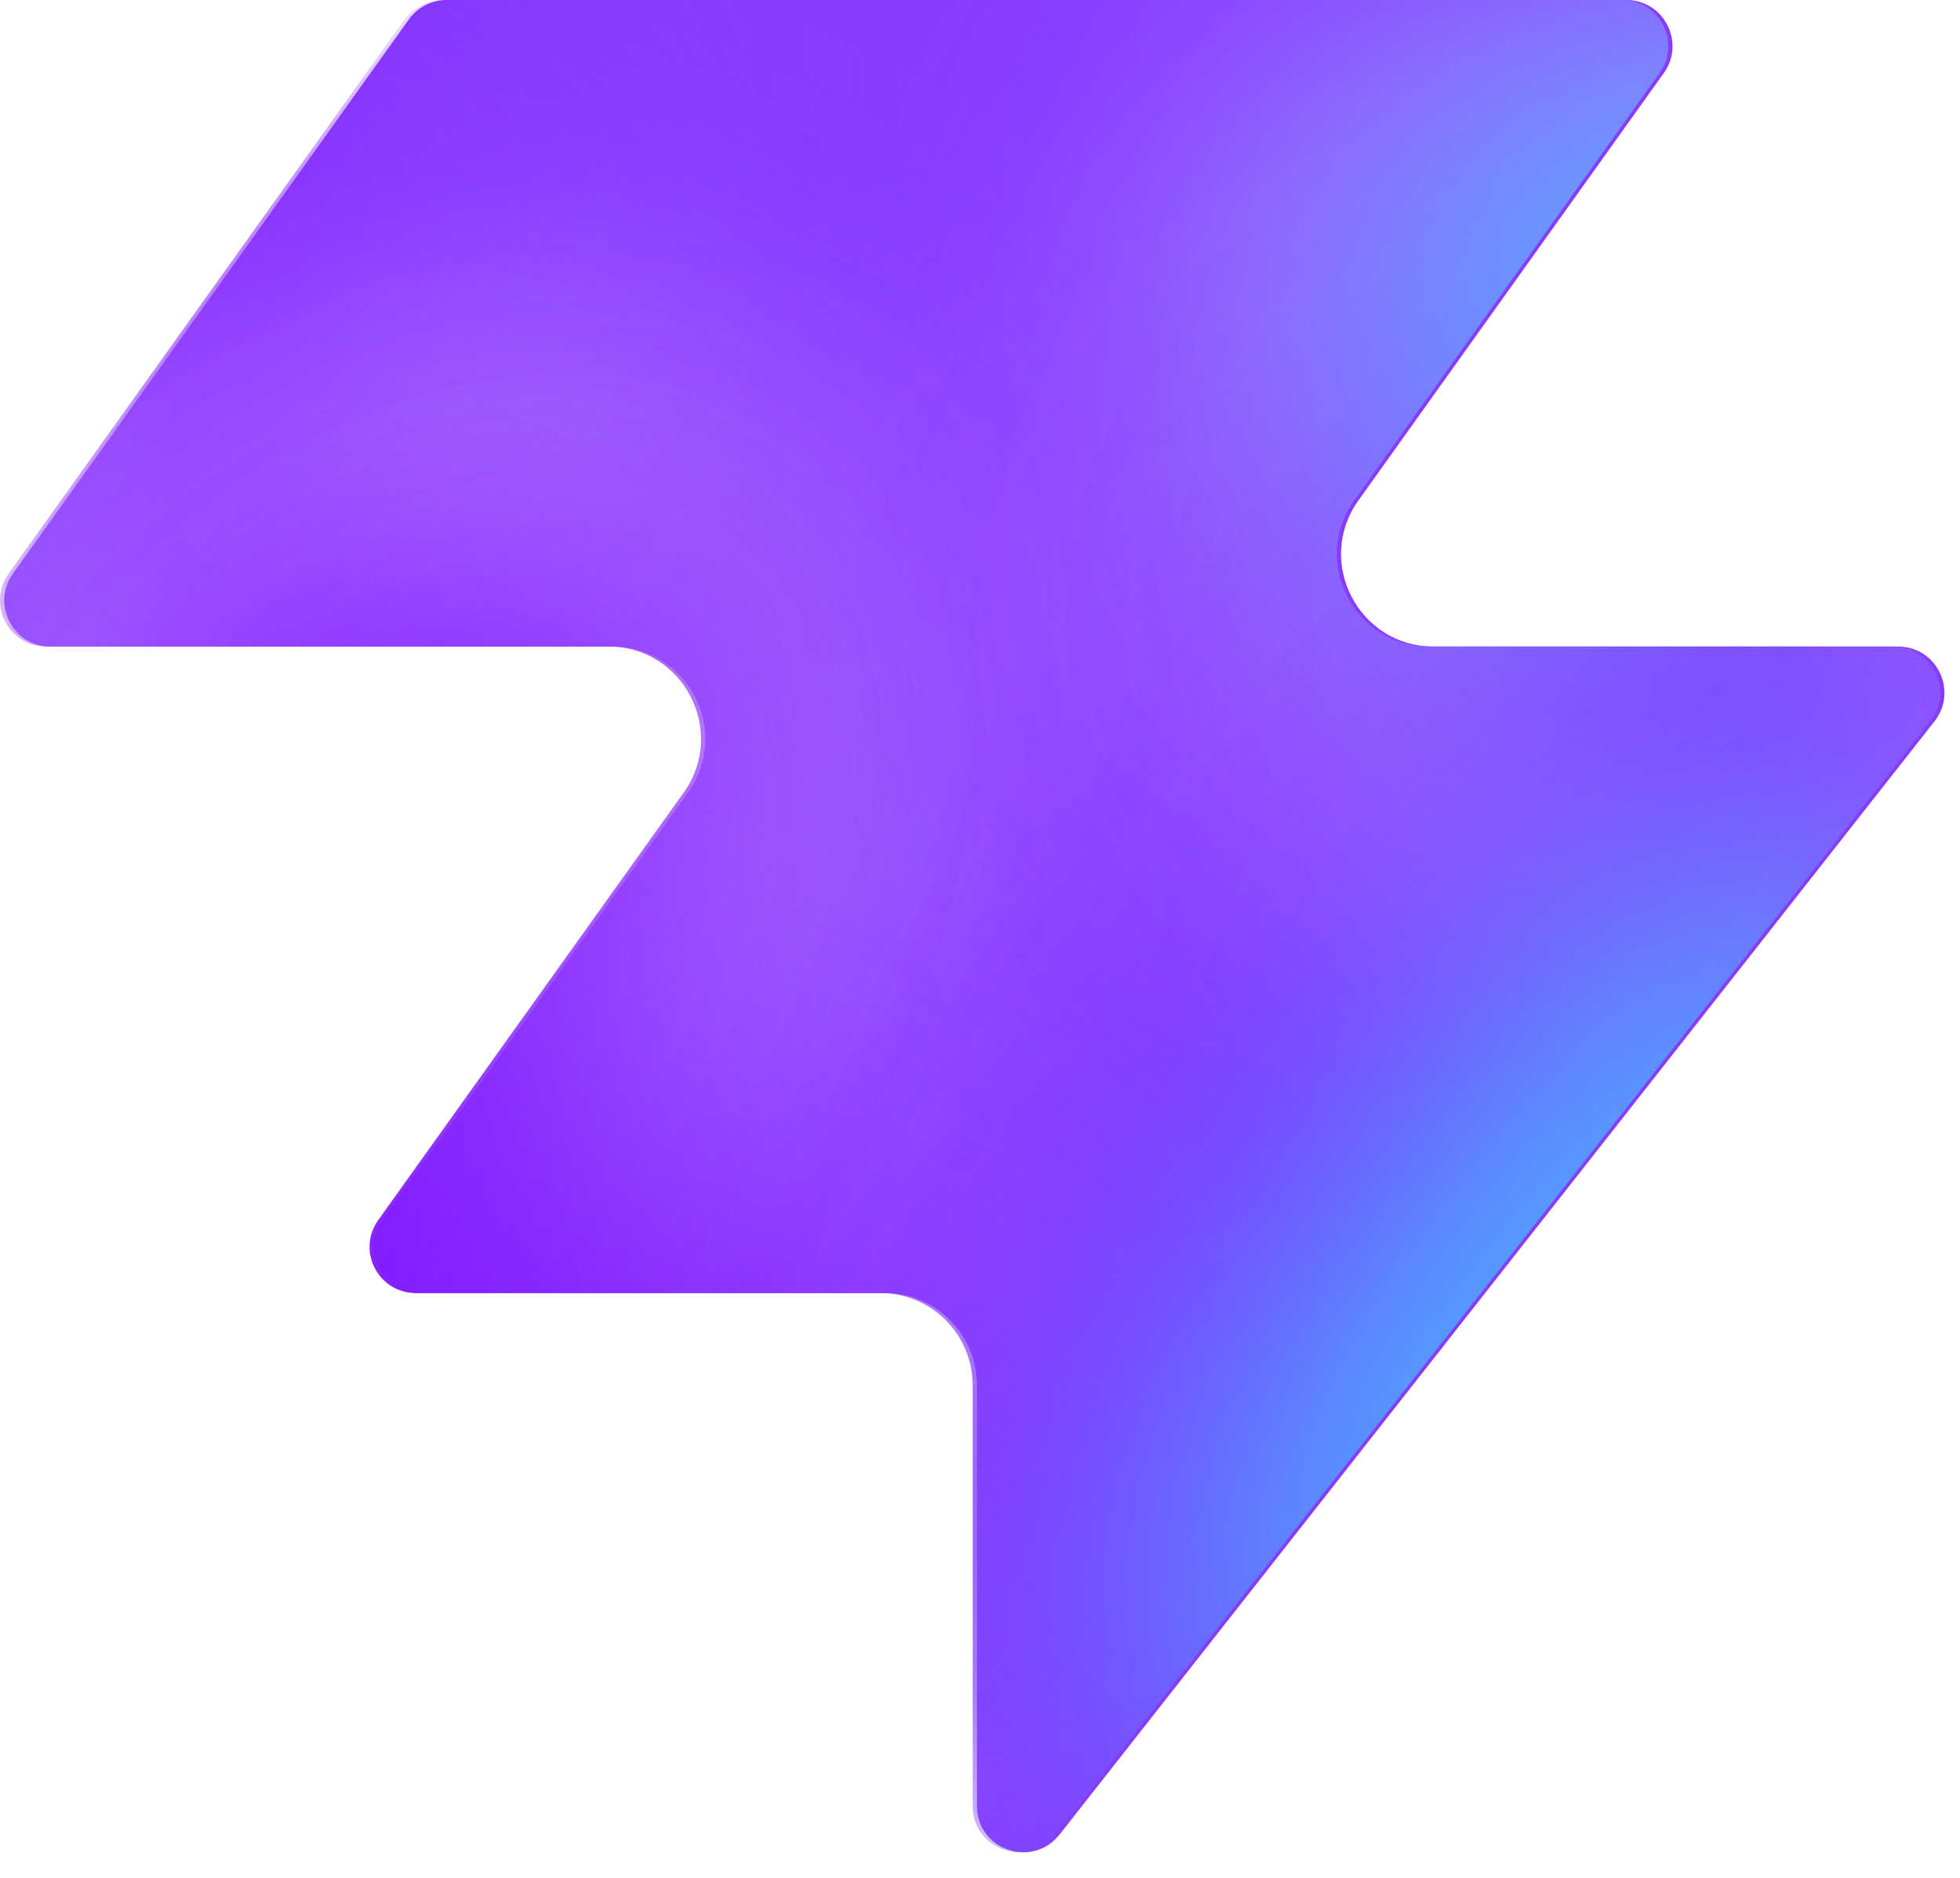
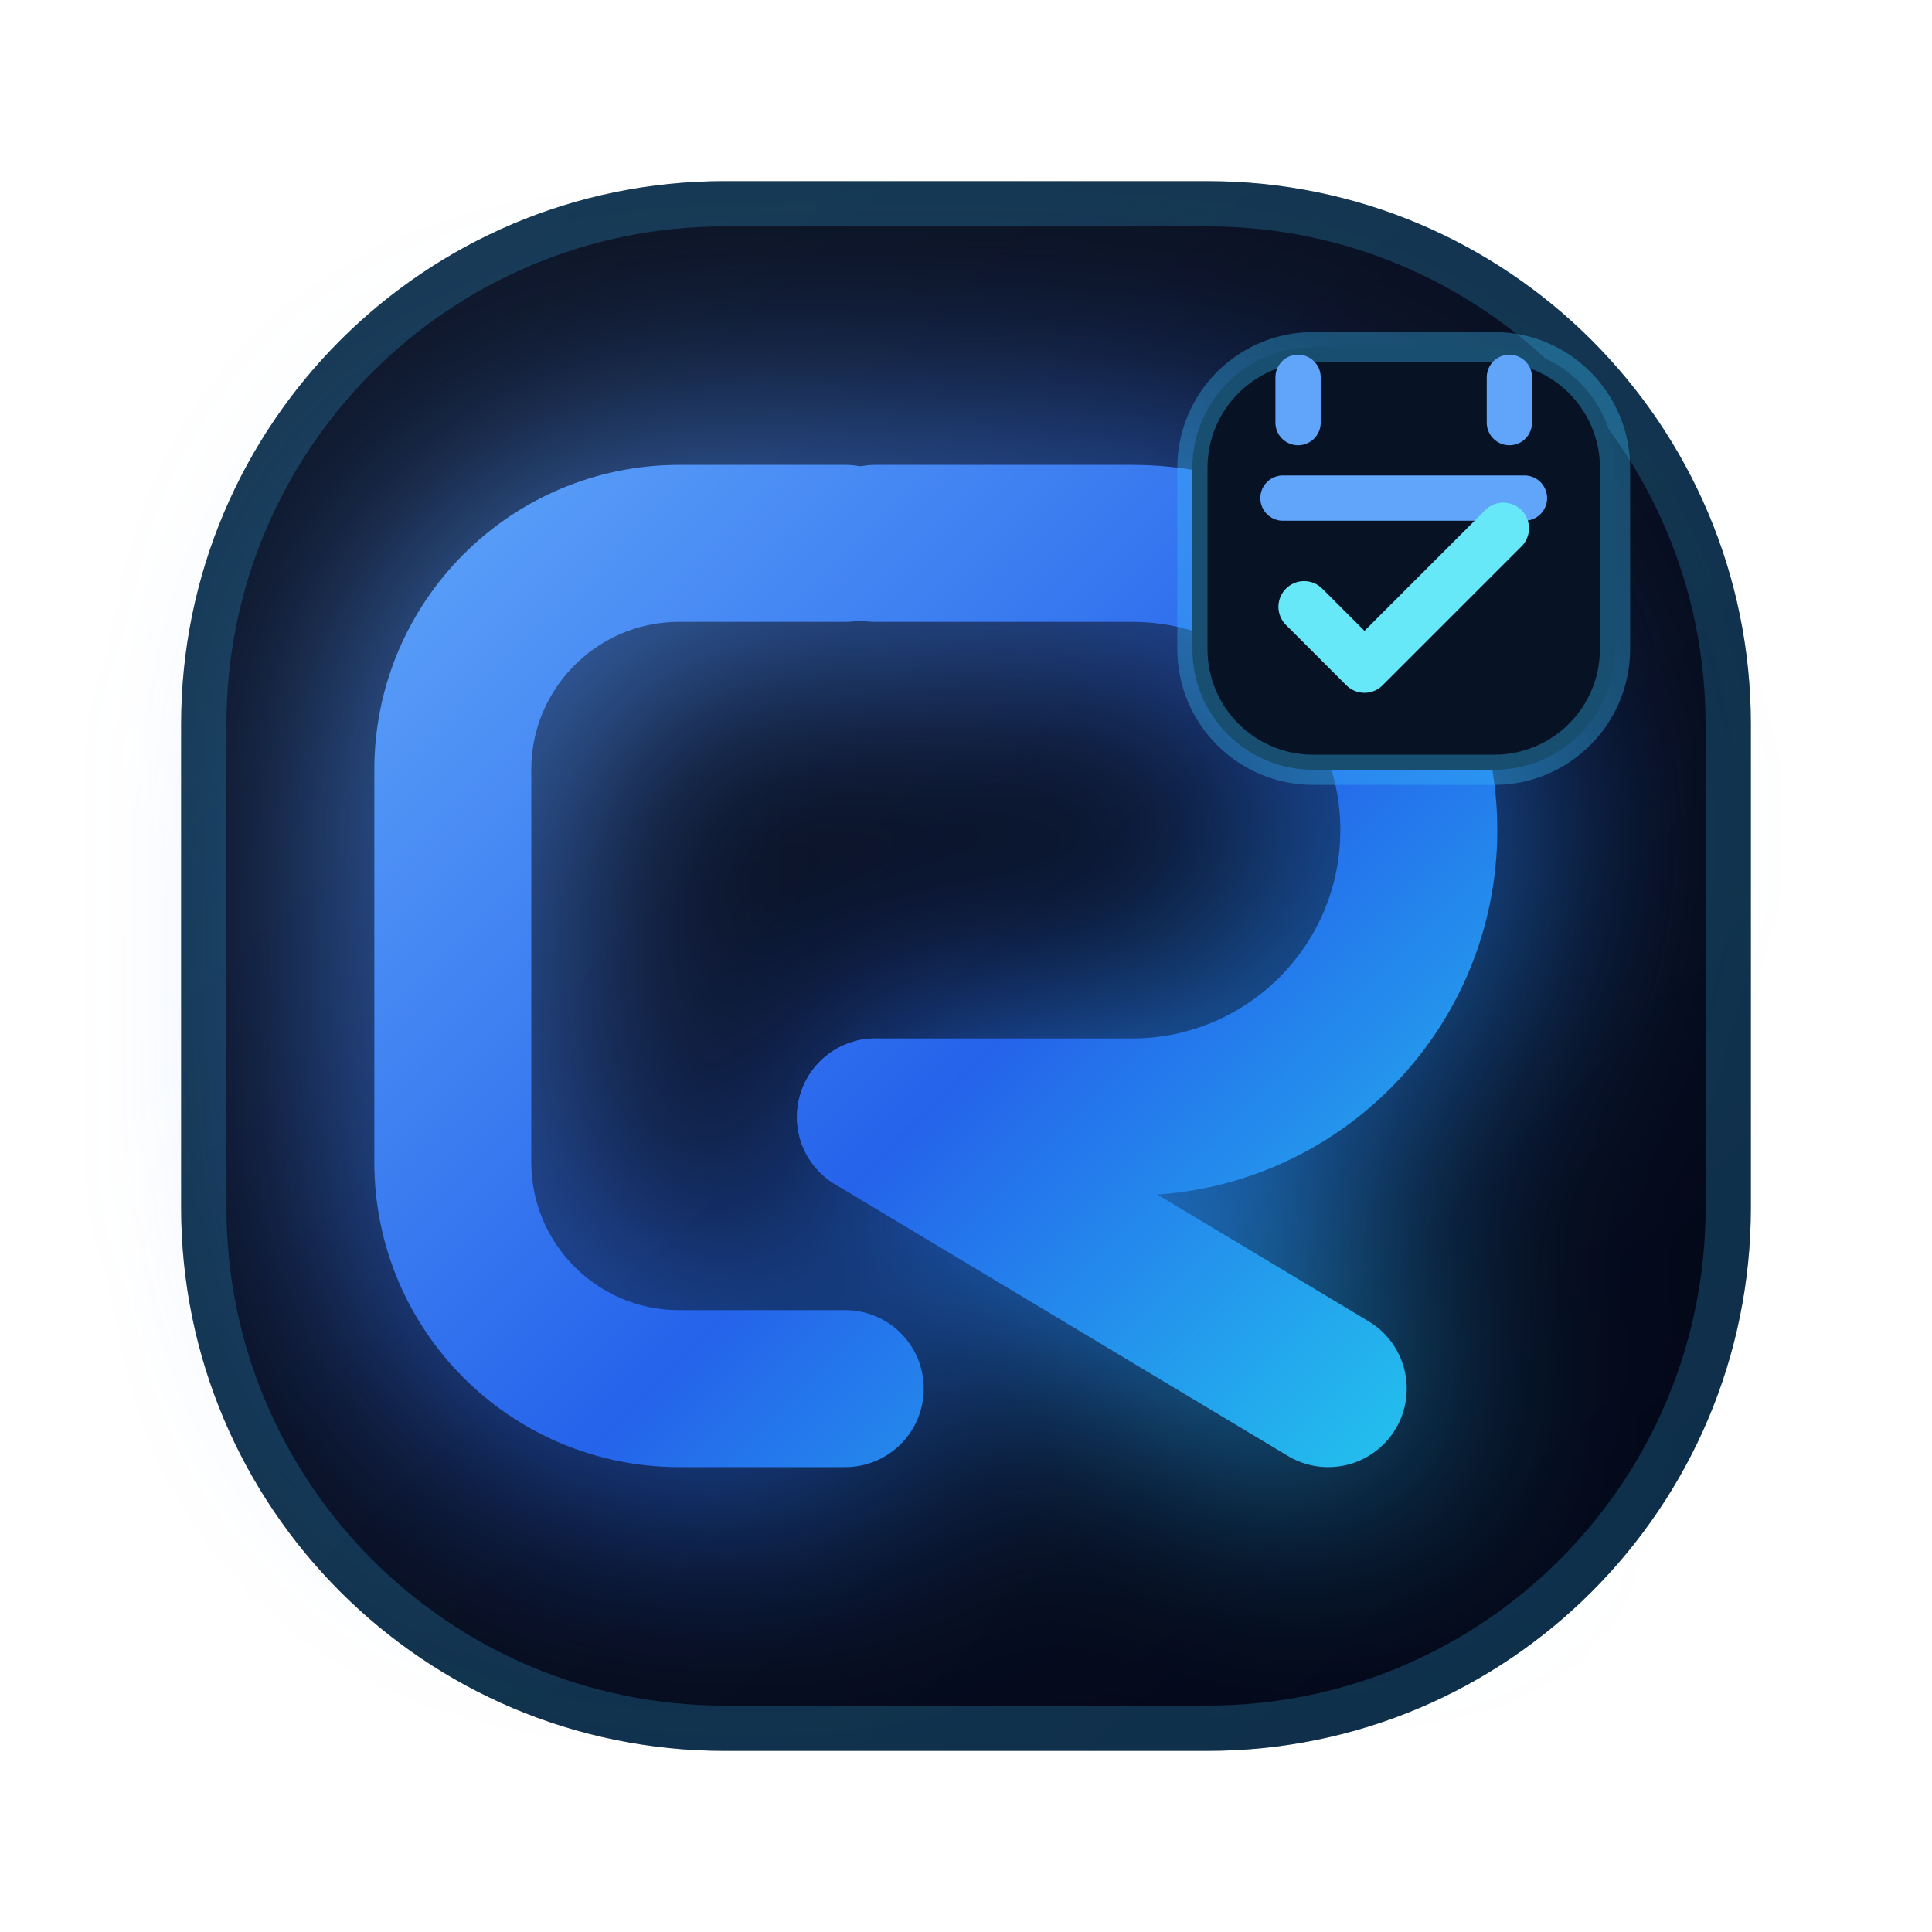
- <svg xmlns="http://www.w3.org/2000/svg" width="48" height="46" fill="none" viewBox="0 0 48 46">
-   <path fill="#863bff" d="M25.946 44.938c-.664.845-2.021.375-2.021-.698V33.937a2.26 2.26 0 0 0-2.262-2.262H10.287c-.92 0-1.456-1.04-.92-1.788l7.48-10.471c1.07-1.497 0-3.578-1.842-3.578H1.237c-.92 0-1.456-1.04-.92-1.788L10.013.474c.214-.297.556-.474.92-.474h28.894c.92 0 1.456 1.04.92 1.788l-7.48 10.471c-1.07 1.498 0 3.579 1.842 3.579h11.377c.943 0 1.473 1.088.89 1.83L25.947 44.94z" style="fill:#863bff;fill:color(display-p3 .525 .23 1);fill-opacity:1" />
-   <mask id="a" width="48" height="46" x="0" y="0" maskUnits="userSpaceOnUse" style="mask-type:alpha">
-     <path fill="#000" d="M25.842 44.938c-.664.844-2.021.375-2.021-.698V33.937a2.26 2.26 0 0 0-2.262-2.262H10.183c-.92 0-1.456-1.04-.92-1.788l7.48-10.471c1.07-1.498 0-3.579-1.842-3.579H1.133c-.92 0-1.456-1.04-.92-1.787L9.91.473c.214-.297.556-.474.92-.474h28.894c.92 0 1.456 1.04.92 1.788l-7.48 10.471c-1.07 1.498 0 3.578 1.842 3.578h11.377c.943 0 1.473 1.088.89 1.832L25.843 44.94z" style="fill:#000;fill-opacity:1" />
-   </mask>
-   <g mask="url(#a)">
-     <g filter="url(#b)">
-       <ellipse cx="5.508" cy="14.704" fill="#ede6ff" rx="5.508" ry="14.704" style="fill:#ede6ff;fill:color(display-p3 .927 .903 1);fill-opacity:1" transform="matrix(.00324 1 1 -.00324 -4.47 31.516)" />
-     </g>
-     <g filter="url(#c)">
-       <ellipse cx="10.399" cy="29.851" fill="#ede6ff" rx="10.399" ry="29.851" style="fill:#ede6ff;fill:color(display-p3 .927 .903 1);fill-opacity:1" transform="matrix(.00324 1 1 -.00324 -39.328 7.883)" />
-     </g>
-     <g filter="url(#d)">
-       <ellipse cx="5.508" cy="30.487" fill="#7e14ff" rx="5.508" ry="30.487" style="fill:#7e14ff;fill:color(display-p3 .492 .077 1);fill-opacity:1" transform="rotate(89.814 -25.913 -14.639)scale(1 -1)" />
-     </g>
-     <g filter="url(#e)">
-       <ellipse cx="5.508" cy="30.599" fill="#7e14ff" rx="5.508" ry="30.599" style="fill:#7e14ff;fill:color(display-p3 .492 .077 1);fill-opacity:1" transform="rotate(89.814 -32.644 -3.334)scale(1 -1)" />
-     </g>
-     <g filter="url(#f)">
-       <ellipse cx="5.508" cy="30.599" fill="#7e14ff" rx="5.508" ry="30.599" style="fill:#7e14ff;fill:color(display-p3 .492 .077 1);fill-opacity:1" transform="matrix(.00324 1 1 -.00324 -34.34 30.47)" />
-     </g>
-     <g filter="url(#g)">
-       <ellipse cx="14.072" cy="22.078" fill="#ede6ff" rx="14.072" ry="22.078" style="fill:#ede6ff;fill:color(display-p3 .927 .903 1);fill-opacity:1" transform="rotate(93.35 24.506 48.493)scale(-1 1)" />
-     </g>
-     <g filter="url(#h)">
-       <ellipse cx="3.47" cy="21.501" fill="#7e14ff" rx="3.47" ry="21.501" style="fill:#7e14ff;fill:color(display-p3 .492 .077 1);fill-opacity:1" transform="rotate(89.009 28.708 47.59)scale(-1 1)" />
-     </g>
-     <g filter="url(#i)">
-       <ellipse cx="3.47" cy="21.501" fill="#7e14ff" rx="3.47" ry="21.501" style="fill:#7e14ff;fill:color(display-p3 .492 .077 1);fill-opacity:1" transform="rotate(89.009 28.708 47.59)scale(-1 1)" />
-     </g>
-     <g filter="url(#j)">
-       <ellipse cx=".387" cy="8.972" fill="#7e14ff" rx="4.407" ry="29.108" style="fill:#7e14ff;fill:color(display-p3 .492 .077 1);fill-opacity:1" transform="rotate(39.51 .387 8.972)" />
-     </g>
-     <g filter="url(#k)">
-       <ellipse cx="47.523" cy="-6.092" fill="#7e14ff" rx="4.407" ry="29.108" style="fill:#7e14ff;fill:color(display-p3 .492 .077 1);fill-opacity:1" transform="rotate(37.892 47.523 -6.092)" />
-     </g>
-     <g filter="url(#l)">
-       <ellipse cx="41.412" cy="6.333" fill="#47bfff" rx="5.971" ry="9.665" style="fill:#47bfff;fill:color(display-p3 .28 .748 1);fill-opacity:1" transform="rotate(37.892 41.412 6.333)" />
-     </g>
-     <g filter="url(#m)">
-       <ellipse cx="-1.879" cy="38.332" fill="#7e14ff" rx="4.407" ry="29.108" style="fill:#7e14ff;fill:color(display-p3 .492 .077 1);fill-opacity:1" transform="rotate(37.892 -1.88 38.332)" />
-     </g>
-     <g filter="url(#n)">
-       <ellipse cx="-1.879" cy="38.332" fill="#7e14ff" rx="4.407" ry="29.108" style="fill:#7e14ff;fill:color(display-p3 .492 .077 1);fill-opacity:1" transform="rotate(37.892 -1.88 38.332)" />
-     </g>
-     <g filter="url(#o)">
-       <ellipse cx="35.651" cy="29.907" fill="#7e14ff" rx="4.407" ry="29.108" style="fill:#7e14ff;fill:color(display-p3 .492 .077 1);fill-opacity:1" transform="rotate(37.892 35.651 29.907)" />
-     </g>
-     <g filter="url(#p)">
-       <ellipse cx="38.418" cy="32.4" fill="#47bfff" rx="5.971" ry="15.297" style="fill:#47bfff;fill:color(display-p3 .28 .748 1);fill-opacity:1" transform="rotate(37.892 38.418 32.4)" />
-     </g>
-   </g>
+ <svg xmlns="http://www.w3.org/2000/svg" viewBox="0 0 64 64" fill="none">
  <defs>
-     <filter id="b" width="60.045" height="41.654" x="-19.77" y="16.149" color-interpolation-filters="sRGB" filterUnits="userSpaceOnUse">
-       <feFlood flood-opacity="0" result="BackgroundImageFix" />
-       <feBlend in="SourceGraphic" in2="BackgroundImageFix" result="shape" />
-       <feGaussianBlur result="effect1_foregroundBlur_2002_17158" stdDeviation="7.659" />
-     </filter>
-     <filter id="c" width="90.34" height="51.437" x="-54.613" y="-7.533" color-interpolation-filters="sRGB" filterUnits="userSpaceOnUse">
-       <feFlood flood-opacity="0" result="BackgroundImageFix" />
-       <feBlend in="SourceGraphic" in2="BackgroundImageFix" result="shape" />
-       <feGaussianBlur result="effect1_foregroundBlur_2002_17158" stdDeviation="7.659" />
-     </filter>
-     <filter id="d" width="79.355" height="29.4" x="-49.64" y="2.03" color-interpolation-filters="sRGB" filterUnits="userSpaceOnUse">
-       <feFlood flood-opacity="0" result="BackgroundImageFix" />
-       <feBlend in="SourceGraphic" in2="BackgroundImageFix" result="shape" />
-       <feGaussianBlur result="effect1_foregroundBlur_2002_17158" stdDeviation="4.596" />
-     </filter>
-     <filter id="e" width="79.579" height="29.4" x="-45.045" y="20.029" color-interpolation-filters="sRGB" filterUnits="userSpaceOnUse">
-       <feFlood flood-opacity="0" result="BackgroundImageFix" />
-       <feBlend in="SourceGraphic" in2="BackgroundImageFix" result="shape" />
-       <feGaussianBlur result="effect1_foregroundBlur_2002_17158" stdDeviation="4.596" />
-     </filter>
-     <filter id="f" width="79.579" height="29.4" x="-43.513" y="21.178" color-interpolation-filters="sRGB" filterUnits="userSpaceOnUse">
-       <feFlood flood-opacity="0" result="BackgroundImageFix" />
-       <feBlend in="SourceGraphic" in2="BackgroundImageFix" result="shape" />
-       <feGaussianBlur result="effect1_foregroundBlur_2002_17158" stdDeviation="4.596" />
-     </filter>
-     <filter id="g" width="74.749" height="58.852" x="15.756" y="-17.901" color-interpolation-filters="sRGB" filterUnits="userSpaceOnUse">
-       <feFlood flood-opacity="0" result="BackgroundImageFix" />
-       <feBlend in="SourceGraphic" in2="BackgroundImageFix" result="shape" />
-       <feGaussianBlur result="effect1_foregroundBlur_2002_17158" stdDeviation="7.659" />
-     </filter>
-     <filter id="h" width="61.377" height="25.362" x="23.548" y="2.284" color-interpolation-filters="sRGB" filterUnits="userSpaceOnUse">
-       <feFlood flood-opacity="0" result="BackgroundImageFix" />
-       <feBlend in="SourceGraphic" in2="BackgroundImageFix" result="shape" />
-       <feGaussianBlur result="effect1_foregroundBlur_2002_17158" stdDeviation="4.596" />
-     </filter>
-     <filter id="i" width="61.377" height="25.362" x="23.548" y="2.284" color-interpolation-filters="sRGB" filterUnits="userSpaceOnUse">
-       <feFlood flood-opacity="0" result="BackgroundImageFix" />
-       <feBlend in="SourceGraphic" in2="BackgroundImageFix" result="shape" />
-       <feGaussianBlur result="effect1_foregroundBlur_2002_17158" stdDeviation="4.596" />
-     </filter>
-     <filter id="j" width="56.045" height="63.649" x="-27.636" y="-22.853" color-interpolation-filters="sRGB" filterUnits="userSpaceOnUse">
-       <feFlood flood-opacity="0" result="BackgroundImageFix" />
-       <feBlend in="SourceGraphic" in2="BackgroundImageFix" result="shape" />
-       <feGaussianBlur result="effect1_foregroundBlur_2002_17158" stdDeviation="4.596" />
-     </filter>
-     <filter id="k" width="54.814" height="64.646" x="20.116" y="-38.415" color-interpolation-filters="sRGB" filterUnits="userSpaceOnUse">
-       <feFlood flood-opacity="0" result="BackgroundImageFix" />
-       <feBlend in="SourceGraphic" in2="BackgroundImageFix" result="shape" />
-       <feGaussianBlur result="effect1_foregroundBlur_2002_17158" stdDeviation="4.596" />
-     </filter>
-     <filter id="l" width="33.541" height="35.313" x="24.641" y="-11.323" color-interpolation-filters="sRGB" filterUnits="userSpaceOnUse">
-       <feFlood flood-opacity="0" result="BackgroundImageFix" />
-       <feBlend in="SourceGraphic" in2="BackgroundImageFix" result="shape" />
-       <feGaussianBlur result="effect1_foregroundBlur_2002_17158" stdDeviation="4.596" />
-     </filter>
-     <filter id="m" width="54.814" height="64.646" x="-29.286" y="6.009" color-interpolation-filters="sRGB" filterUnits="userSpaceOnUse">
-       <feFlood flood-opacity="0" result="BackgroundImageFix" />
-       <feBlend in="SourceGraphic" in2="BackgroundImageFix" result="shape" />
-       <feGaussianBlur result="effect1_foregroundBlur_2002_17158" stdDeviation="4.596" />
-     </filter>
-     <filter id="n" width="54.814" height="64.646" x="-29.286" y="6.009" color-interpolation-filters="sRGB" filterUnits="userSpaceOnUse">
-       <feFlood flood-opacity="0" result="BackgroundImageFix" />
-       <feBlend in="SourceGraphic" in2="BackgroundImageFix" result="shape" />
-       <feGaussianBlur result="effect1_foregroundBlur_2002_17158" stdDeviation="4.596" />
-     </filter>
-     <filter id="o" width="54.814" height="64.646" x="8.244" y="-2.416" color-interpolation-filters="sRGB" filterUnits="userSpaceOnUse">
-       <feFlood flood-opacity="0" result="BackgroundImageFix" />
-       <feBlend in="SourceGraphic" in2="BackgroundImageFix" result="shape" />
-       <feGaussianBlur result="effect1_foregroundBlur_2002_17158" stdDeviation="4.596" />
-     </filter>
-     <filter id="p" width="39.409" height="43.623" x="18.713" y="10.588" color-interpolation-filters="sRGB" filterUnits="userSpaceOnUse">
-       <feFlood flood-opacity="0" result="BackgroundImageFix" />
-       <feBlend in="SourceGraphic" in2="BackgroundImageFix" result="shape" />
-       <feGaussianBlur result="effect1_foregroundBlur_2002_17158" stdDeviation="4.596" />
+     <linearGradient id="bg" x1="8" y1="6" x2="56" y2="58" gradientUnits="userSpaceOnUse">
+       <stop stop-color="#0F172A" />
+       <stop offset="1" stop-color="#020617" />
+     </linearGradient>
+     <linearGradient id="neon" x1="14" y1="14" x2="50" y2="50" gradientUnits="userSpaceOnUse">
+       <stop stop-color="#60A5FA" />
+       <stop offset="0.55" stop-color="#2563EB" />
+       <stop offset="1" stop-color="#22D3EE" />
+     </linearGradient>
+     <filter id="glow" x="0" y="0" width="64" height="64" filterUnits="userSpaceOnUse" color-interpolation-filters="sRGB">
+       <feGaussianBlur stdDeviation="4" result="blur" />
+       <feMerge>
+         <feMergeNode in="blur" />
+         <feMergeNode in="SourceGraphic" />
+       </feMerge>
    </filter>
  </defs>
+   <rect x="6" y="6" width="52" height="52" rx="18" fill="url(#bg)" />
+   <rect x="6.75" y="6.75" width="50.5" height="50.5" rx="17.25" stroke="#38BDF8" stroke-opacity=".22" stroke-width="1.5" />
+   <g filter="url(#glow)">
+     <path d="M28 18H22.5C18.358 18 15 21.358 15 25.5V38.5C15 42.642 18.358 46 22.5 46H28" stroke="url(#neon)" stroke-width="5.2" stroke-linecap="round" stroke-linejoin="round" />
+     <path d="M29 18H37.5C42.747 18 47 22.253 47 27.5C47 32.747 42.747 37 37.5 37H29" stroke="url(#neon)" stroke-width="5.2" stroke-linecap="round" stroke-linejoin="round" />
+     <path d="M29 37L44 46" stroke="url(#neon)" stroke-width="5.2" stroke-linecap="round" stroke-linejoin="round" />
+   </g>
+   <g transform="translate(39 11)">
+     <rect x="0.5" y="0.5" width="14" height="14" rx="4" fill="#081225" stroke="#38BDF8" stroke-opacity=".35" />
+     <path d="M4 3V1.5M11 3V1.5M3.5 5.5H11.5" stroke="#60A5FA" stroke-width="1.5" stroke-linecap="round" />
+     <path d="M4.2 9.1L6.2 11.1L10.8 6.5" stroke="#67E8F9" stroke-width="1.7" stroke-linecap="round" stroke-linejoin="round" />
+   </g>
</svg>
